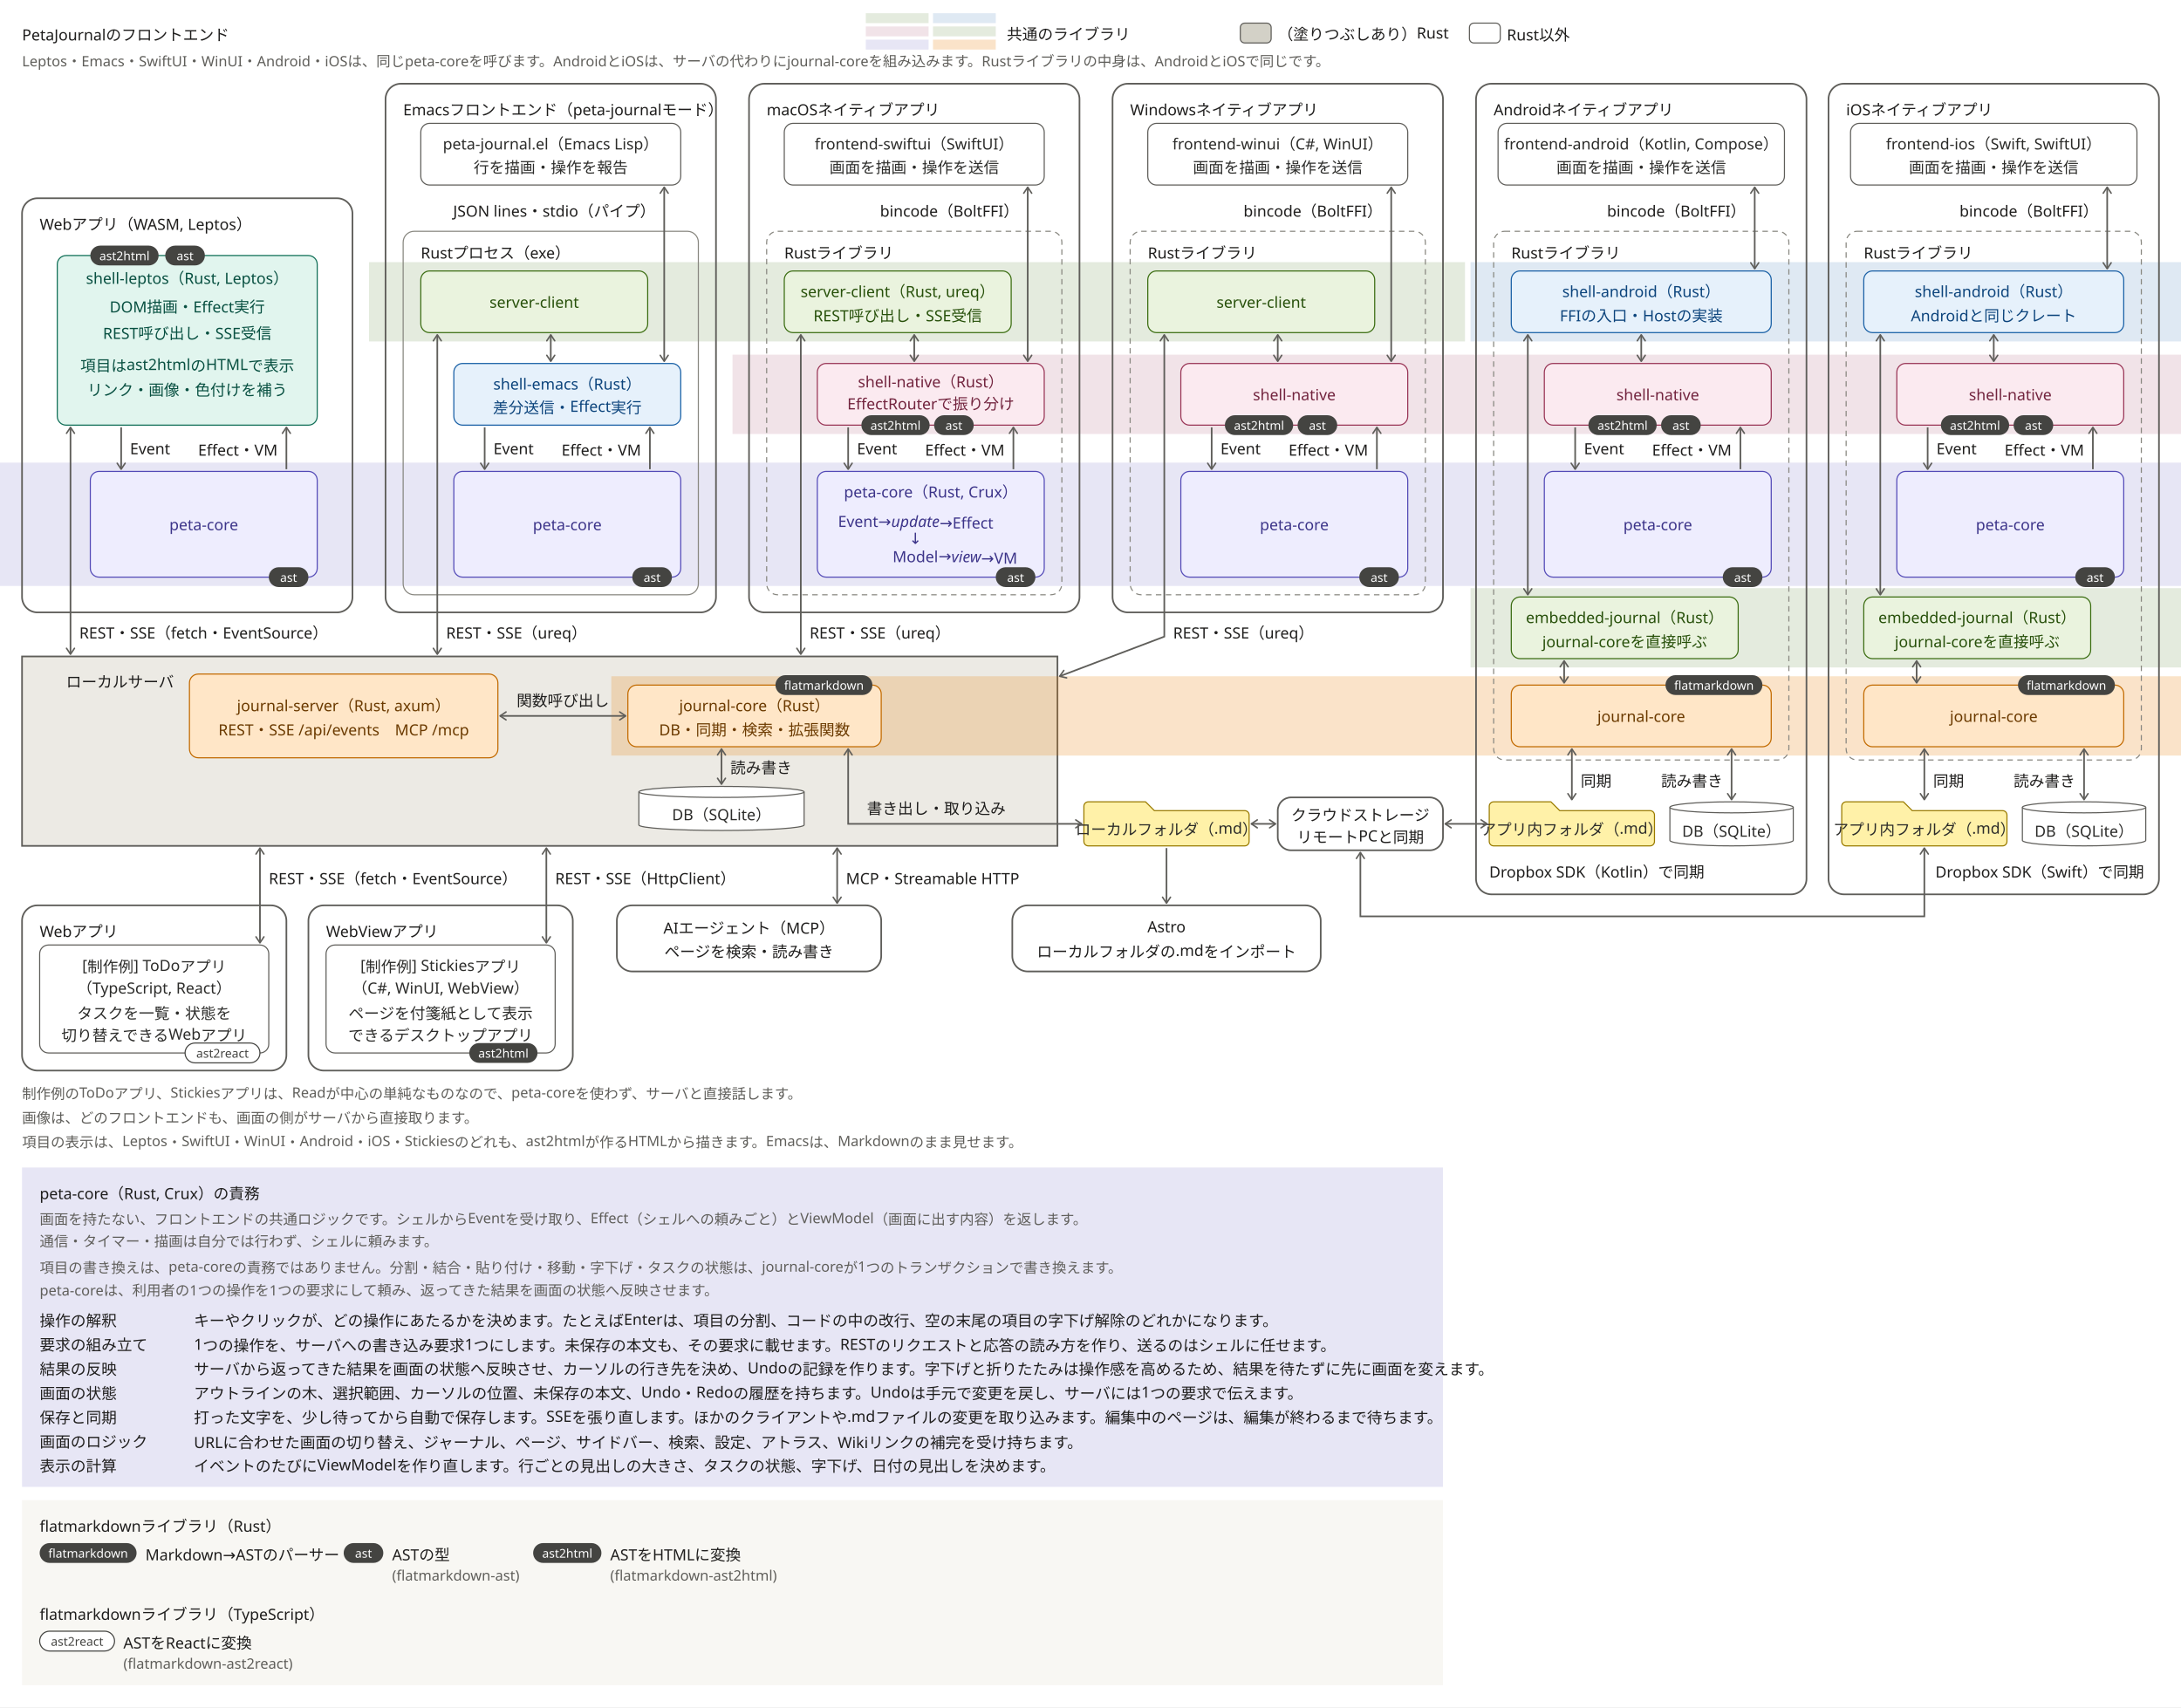
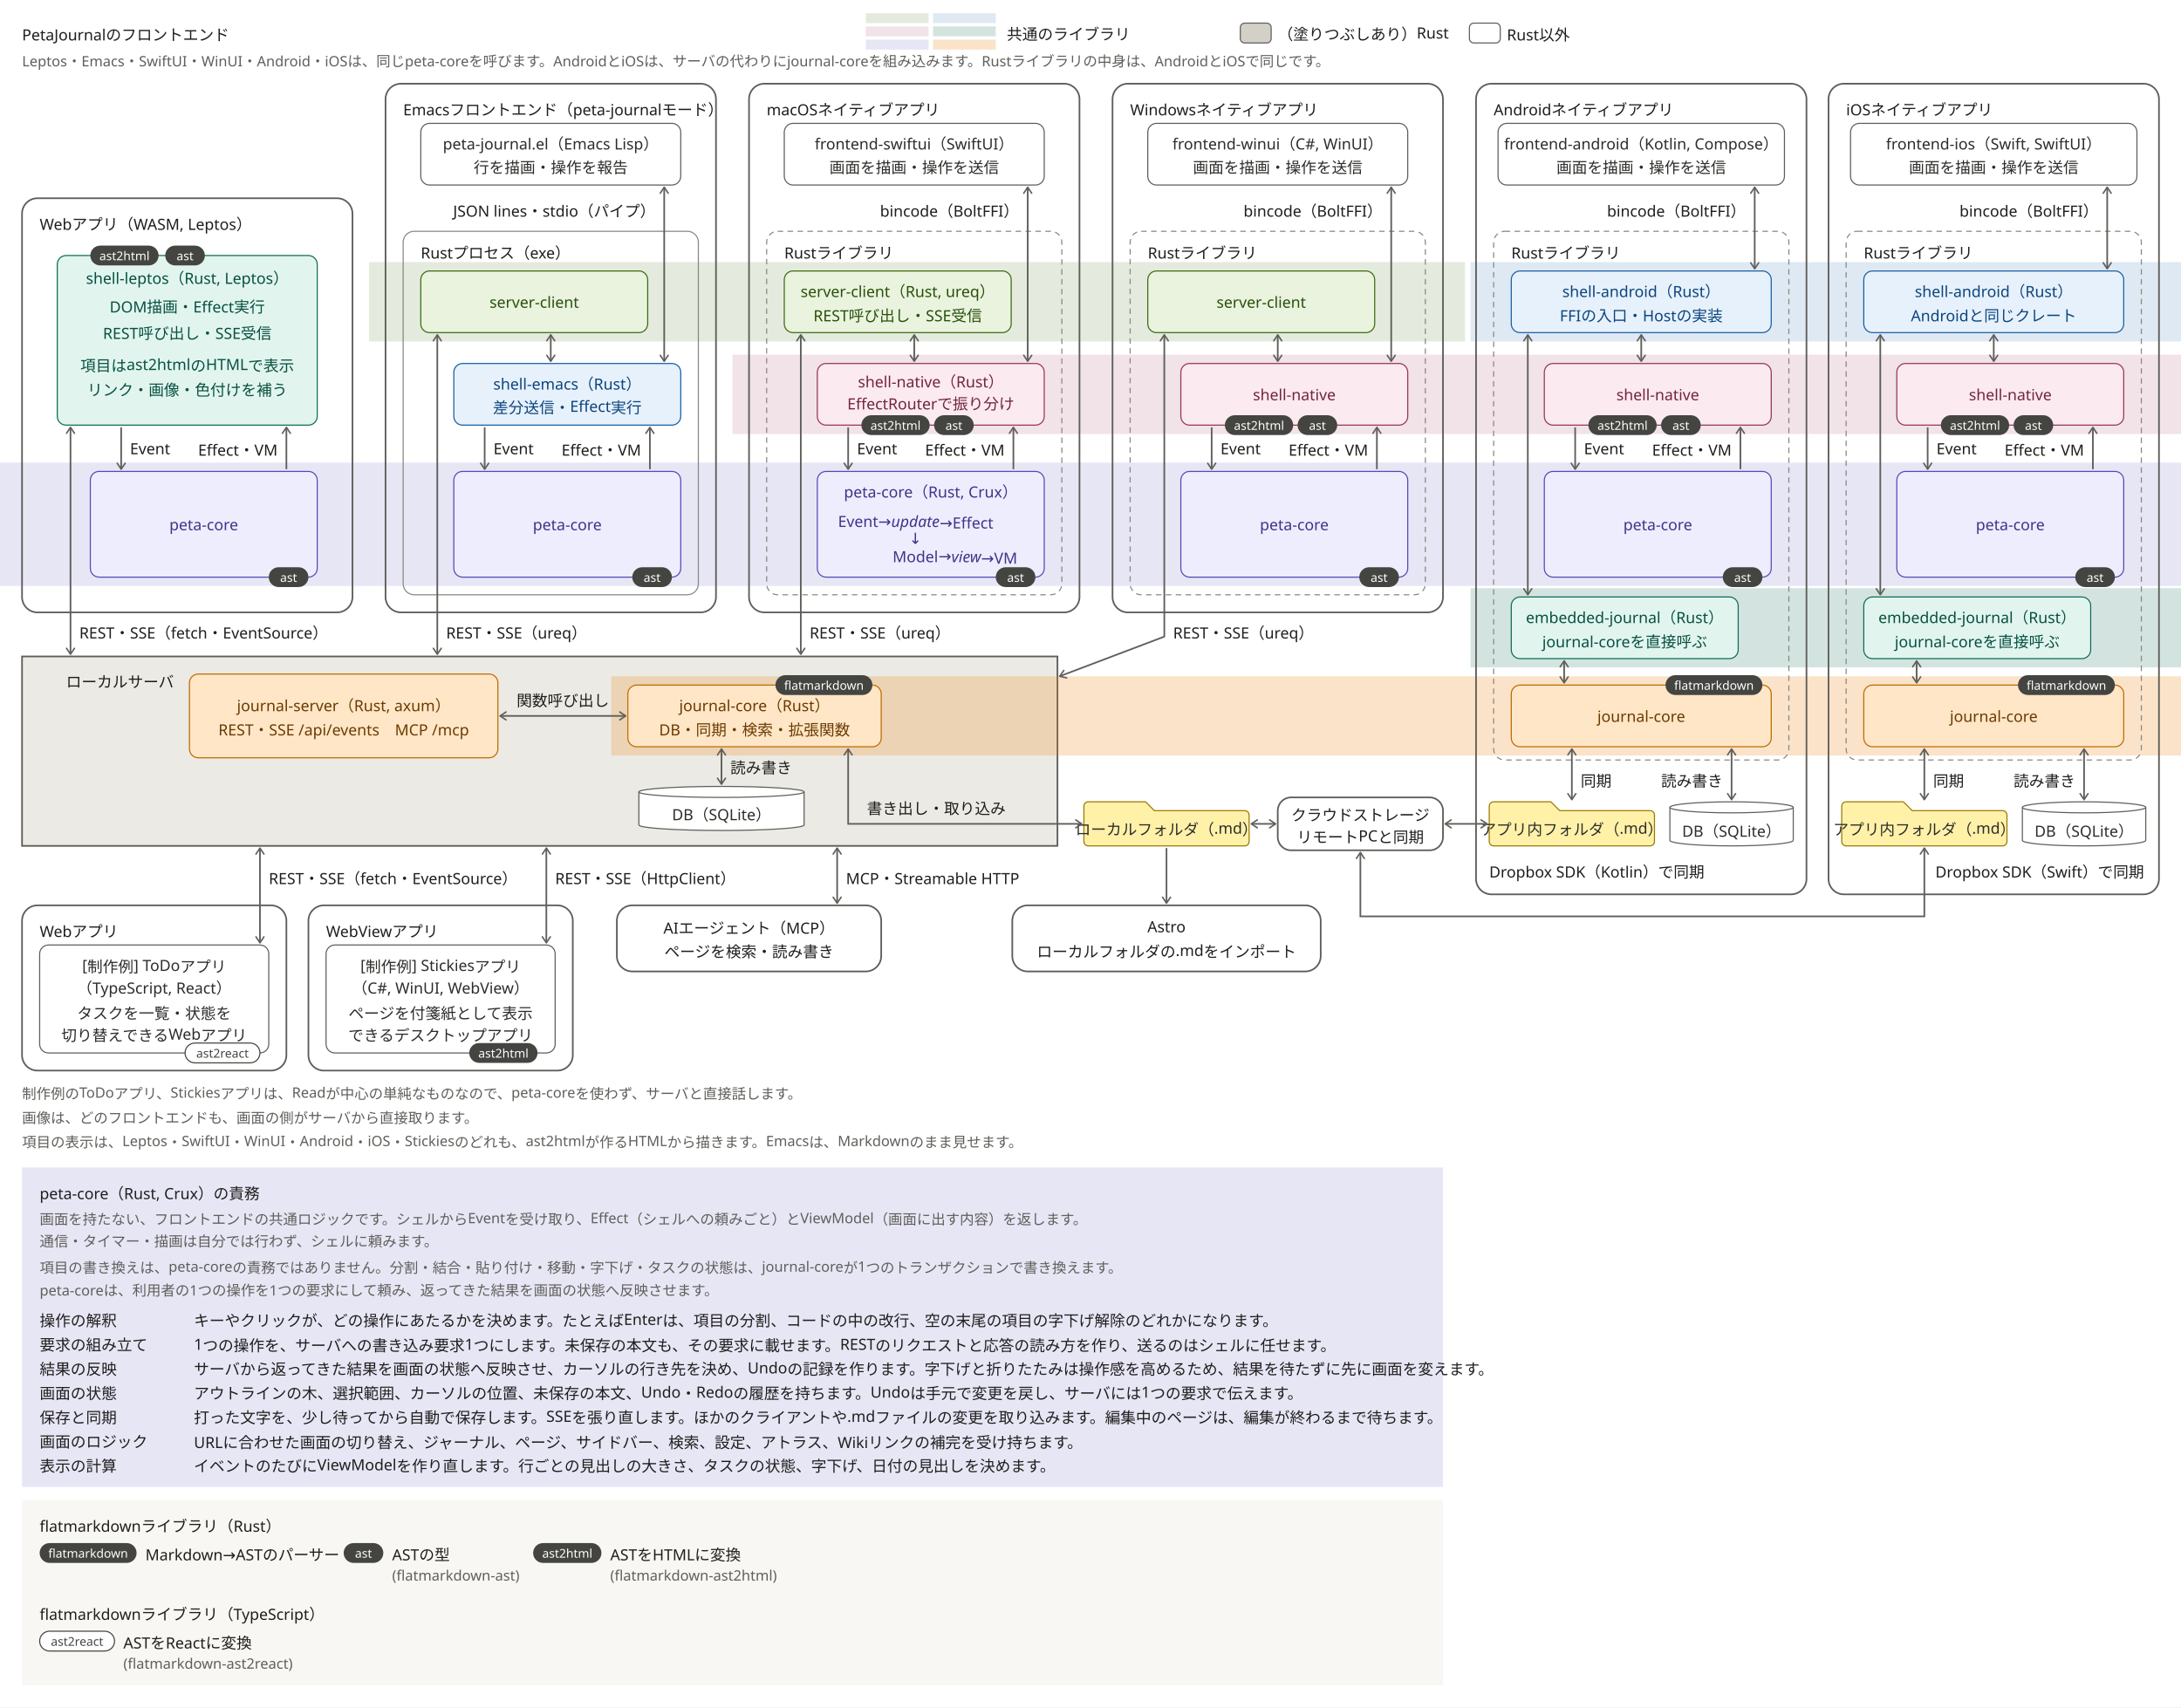
<svg xmlns="http://www.w3.org/2000/svg" width="1980" height="1550" viewBox="0 0 1980 1550" role="img">
  <defs>
    <marker id="arrow" viewBox="0 0 10 10" refX="8" refY="5" markerWidth="6" markerHeight="6" orient="auto-start-reverse">
      <path d="M2 1L8 5L2 9" fill="none" stroke="#5F5E5A" stroke-width="1.5" stroke-linecap="round" stroke-linejoin="round" />
    </marker>
    <style>
text { font-family: "Hiragino Sans", "Yu Gothic UI", "Meiryo", "Noto Sans JP", sans-serif; font-size: 14px; fill: #1F1E1D; }
.th { font-weight: 500; }
.note { font-size: 13px; fill: #5F5E5A; }
.arr { stroke: #5F5E5A; stroke-width: 1.5; fill: none; }
.frame { fill: none; stroke: #5F5E5A; stroke-width: 1.5; }
.inner { fill: none; stroke: #888780; stroke-width: 1; stroke-dasharray: 5 4; }
.teal rect { fill: #E1F5EE; stroke: #0F6E56; stroke-width: 1; }
.teal text { fill: #085041; }
.purple rect { fill: #EEEDFE; stroke: #534AB7; stroke-width: 1; }
.purple text { fill: #3C3489; }
.coral rect { fill: #FFE6C7; stroke: #C26A00; stroke-width: 1; }
.coral text { fill: #6B3A00; }
.gray rect { fill: #F1EFE8; stroke: #5F5E5A; stroke-width: 1; }
.gray text { fill: #2C2C2A; }
.blue rect { fill: #E6F1FB; stroke: #185FA5; stroke-width: 1; }
.blue text { fill: #0C447C; }
.pink rect { fill: #FBEAF0; stroke: #993556; stroke-width: 1; }
.pink text { fill: #72243E; }
.green rect { fill: #EAF3DE; stroke: #3B6D11; stroke-width: 1; }
.green text { fill: #27500A; }
+ .teal rect { fill: #E1F5EE; stroke: #0F6E56; stroke-width: 1; }
+ .teal text { fill: #085041; }
.other rect { fill: #FFFFFF; }
.store path { fill: #FFFFFF; stroke: #5F5E5A; stroke-width: 1; stroke-linejoin: round; }
.store path.folder { fill: #FFF1A8; stroke: #9A7B00; }
.chip rect { fill: #444441; stroke: none; }
.chip text { fill: #FFFFFF; font-size: 11px; font-weight: 500; }
.wip rect { stroke-dasharray: 5 4; }
.badge rect { fill: #FAEEDA; stroke: #BA7517; stroke-width: 1; }
.badge text { fill: #854F0B; font-size: 12px; font-weight: 500; }
</style>
  </defs>
  <rect x="0" y="0" width="1980" height="1550" fill="#FFFFFF" />
  <rect x="0" y="420" width="1980" height="112" fill="#534AB7" fill-opacity="0.14" />
  <rect x="335" y="238" width="995" height="72" fill="#3B6D11" fill-opacity="0.14" />
  <rect x="665" y="322" width="1315" height="72" fill="#993556" fill-opacity="0.14" />
  <rect x="1335" y="238" width="645" height="72" fill="#185FA5" fill-opacity="0.14" />
-   <rect x="1335" y="534" width="645" height="72" fill="#3B6D11" fill-opacity="0.14" />
+   <rect x="1335" y="534" width="645" height="72" fill="#0F6E56" fill-opacity="0.18" />
  <rect class="frame" x="20" y="596" width="940" height="172" style="fill:#ECEAE4" />
  <rect x="555" y="614" width="1425" height="72" fill="#E8830C" fill-opacity="0.22" />
  <text class="th" x="20" y="30" dominant-baseline="central">PetaJournalのフロントエンド</text>
  <text class="note" x="20" y="54" dominant-baseline="central">Leptos・Emacs・SwiftUI・WinUI・Android・iOSは、同じpeta-coreを呼びます。AndroidとiOSは、サーバの代わりにjournal-coreを組み込みます。Rustライブラリの中身は、AndroidとiOSで同じです。</text>
  <rect x="786" y="12" width="57" height="9" fill="#3B6D11" fill-opacity="0.14" />
  <rect x="786" y="24" width="57" height="9" fill="#993556" fill-opacity="0.14" />
  <rect x="786" y="36" width="57" height="9" fill="#534AB7" fill-opacity="0.14" />
  <rect x="847" y="12" width="57" height="9" fill="#185FA5" fill-opacity="0.14" />
-   <rect x="847" y="24" width="57" height="9" fill="#3B6D11" fill-opacity="0.14" />
+   <rect x="847" y="24" width="57" height="9" fill="#0F6E56" fill-opacity="0.18" />
  <rect x="847" y="36" width="57" height="9" fill="#E8830C" fill-opacity="0.22" />
  <text x="914" y="30" dominant-baseline="central">共通のライブラリ</text>
  <g class="gray">
    <rect x="1126" y="21" width="28" height="18" rx="4" style="fill:#D3D1C7" />
    <text x="1160" y="30" dominant-baseline="central" style="fill:#1F1E1D">（塗りつぶしあり）Rust</text>
  </g>
  <g class="gray other">
    <rect x="1334" y="21" width="28" height="18" rx="4" />
    <text x="1368" y="30" dominant-baseline="central" style="fill:#1F1E1D">Rust以外</text>
  </g>
  <g transform="translate(0,56)">
    <rect class="frame" x="20" y="124" width="300" height="376" rx="14" />
    <text class="th" x="36" y="146" dominant-baseline="central">Webアプリ（WASM, Leptos）</text>
    <rect class="frame" x="350" y="20" width="300" height="480" rx="14" />
    <text class="th" x="366" y="42" dominant-baseline="central">Emacsフロントエンド（peta-journalモード）</text>
    <rect class="inner" x="366" y="154" width="268" height="330" rx="10" style="stroke-dasharray:none" />
    <text x="382" y="172" dominant-baseline="central">Rustプロセス（exe）</text>
    <rect class="frame" x="680" y="20" width="300" height="480" rx="14" />
    <text class="th" x="696" y="42" dominant-baseline="central">macOSネイティブアプリ</text>
    <rect class="inner" x="696" y="154" width="268" height="330" rx="10" />
    <text x="712" y="172" dominant-baseline="central">Rustライブラリ</text>
    <g class="teal">
      <rect x="52" y="176" width="236" height="154" rx="8" />
      <text class="th" x="170" y="195" text-anchor="middle" dominant-baseline="central">shell-leptos（Rust, Leptos）</text>
      <text x="170" y="221" text-anchor="middle" dominant-baseline="central">DOM描画・Effect実行</text>
      <text x="170" y="245" text-anchor="middle" dominant-baseline="central">REST呼び出し・SSE受信</text>
      <text x="170" y="275" text-anchor="middle" dominant-baseline="central">項目はast2htmlのHTMLで表示</text>
      <text x="170" y="297" text-anchor="middle" dominant-baseline="central">リンク・画像・色付けを補う</text>
    </g>
    <g class="purple">
      <rect x="82" y="372" width="206" height="96" rx="8" />
      <text class="th" x="185" y="420" text-anchor="middle" dominant-baseline="central">peta-core</text>
    </g>
    <g class="gray other">
      <rect x="382" y="56" width="236" height="56" rx="8" />
      <text class="th" x="500" y="73" text-anchor="middle" dominant-baseline="central">peta-journal.el（Emacs Lisp）</text>
      <text x="500" y="95" text-anchor="middle" dominant-baseline="central">行を描画・操作を報告</text>
    </g>
    <g class="green">
      <rect x="382" y="190" width="206" height="56" rx="8" />
      <text class="th" x="485" y="218" text-anchor="middle" dominant-baseline="central">server-client</text>
    </g>
    <g class="blue">
      <rect x="412" y="274" width="206" height="56" rx="8" />
      <text class="th" x="515" y="291" text-anchor="middle" dominant-baseline="central">shell-emacs（Rust）</text>
      <text x="515" y="313" text-anchor="middle" dominant-baseline="central">差分送信・Effect実行</text>
    </g>
    <g class="purple">
      <rect x="412" y="372" width="206" height="96" rx="8" />
      <text class="th" x="515" y="420" text-anchor="middle" dominant-baseline="central">peta-core</text>
    </g>
    <g class="gray other">
      <rect x="712" y="56" width="236" height="56" rx="8" />
      <text class="th" x="830" y="73" text-anchor="middle" dominant-baseline="central">frontend-swiftui（SwiftUI）</text>
      <text x="830" y="95" text-anchor="middle" dominant-baseline="central">画面を描画・操作を送信</text>
    </g>
    <g class="green">
      <rect x="712" y="190" width="206" height="56" rx="8" />
      <text class="th" x="815" y="207" text-anchor="middle" dominant-baseline="central">server-client（Rust, ureq）</text>
      <text x="815" y="229" text-anchor="middle" dominant-baseline="central">REST呼び出し・SSE受信</text>
    </g>
    <g class="pink">
      <rect x="742" y="274" width="206" height="56" rx="8" />
      <text class="th" x="845" y="289" text-anchor="middle" dominant-baseline="central">shell-native（Rust）</text>
      <text x="845" y="309" text-anchor="middle" dominant-baseline="central">EffectRouterで振り分け</text>
    </g>
    <g class="purple">
      <rect x="742" y="372" width="206" height="96" rx="8" />
      <text class="th" x="845" y="389" text-anchor="middle" dominant-baseline="central">peta-core（Rust, Crux）</text>
      <text x="809" y="417" text-anchor="end" dominant-baseline="central">Event→</text>
      <text x="831" y="417" text-anchor="middle" dominant-baseline="central" font-style="italic">update</text>
      <text x="853" y="417" dominant-baseline="central">→Effect</text>
      <text x="831" y="433" text-anchor="middle" dominant-baseline="central">↓</text>
      <text x="831" y="449" text-anchor="middle" dominant-baseline="central">Model</text>
      <text x="852" y="449" dominant-baseline="central">→<tspan font-style="italic">view</tspan>→VM</text>
    </g>
    <line class="arr" x1="110" y1="332" x2="110" y2="370" marker-end="url(#arrow)" />
    <text x="118" y="351" dominant-baseline="central">Event</text>
    <line class="arr" x1="260" y1="370" x2="260" y2="332" marker-end="url(#arrow)" />
    <text x="252" y="351" text-anchor="end" dominant-baseline="central">Effect・VM</text>
    <line class="arr" x1="500" y1="248" x2="500" y2="272" marker-start="url(#arrow)" marker-end="url(#arrow)" />
    <line class="arr" x1="440" y1="332" x2="440" y2="370" marker-end="url(#arrow)" />
    <text x="448" y="351" dominant-baseline="central">Event</text>
    <line class="arr" x1="590" y1="370" x2="590" y2="332" marker-end="url(#arrow)" />
    <text x="582" y="351" text-anchor="end" dominant-baseline="central">Effect・VM</text>
    <line class="arr" x1="830" y1="248" x2="830" y2="272" marker-start="url(#arrow)" marker-end="url(#arrow)" />
    <line class="arr" x1="770" y1="332" x2="770" y2="370" marker-end="url(#arrow)" />
    <text x="778" y="351" dominant-baseline="central">Event</text>
    <line class="arr" x1="920" y1="370" x2="920" y2="332" marker-end="url(#arrow)" />
    <text x="912" y="351" text-anchor="end" dominant-baseline="central">Effect・VM</text>
    <line class="arr" x1="603" y1="114" x2="603" y2="272" marker-start="url(#arrow)" marker-end="url(#arrow)" />
    <text x="595" y="134" text-anchor="end" dominant-baseline="central">JSON lines・stdio（パイプ）</text>
    <line class="arr" x1="933" y1="114" x2="933" y2="272" marker-start="url(#arrow)" marker-end="url(#arrow)" />
    <text x="925" y="134" text-anchor="end" dominant-baseline="central">bincode（BoltFFI）</text>
    <line class="arr" x1="64" y1="332" x2="64" y2="538" marker-start="url(#arrow)" marker-end="url(#arrow)" />
    <text x="72" y="517" dominant-baseline="central">REST・SSE（fetch・EventSource）</text>
    <line class="arr" x1="397" y1="248" x2="397" y2="538" marker-start="url(#arrow)" marker-end="url(#arrow)" />
    <text x="405" y="517" dominant-baseline="central">REST・SSE（ureq）</text>
    <line class="arr" x1="727" y1="248" x2="727" y2="538" marker-start="url(#arrow)" marker-end="url(#arrow)" />
    <text x="735" y="517" dominant-baseline="central">REST・SSE（ureq）</text>
    <rect class="frame" x="1010" y="20" width="300" height="480" rx="14" />
    <text class="th" x="1026" y="42" dominant-baseline="central">Windowsネイティブアプリ</text>
    <rect class="inner" x="1026" y="154" width="268" height="330" rx="10" />
    <text x="1042" y="172" dominant-baseline="central">Rustライブラリ</text>
    <g class="gray other">
      <rect x="1042" y="56" width="236" height="56" rx="8" />
      <text class="th" x="1160" y="73" text-anchor="middle" dominant-baseline="central">frontend-winui（C#, WinUI）</text>
      <text x="1160" y="95" text-anchor="middle" dominant-baseline="central">画面を描画・操作を送信</text>
    </g>
    <g class="green">
      <rect x="1042" y="190" width="206" height="56" rx="8" />
      <text class="th" x="1145" y="218" text-anchor="middle" dominant-baseline="central">server-client</text>
    </g>
    <g class="pink">
      <rect x="1072" y="274" width="206" height="56" rx="8" />
      <text class="th" x="1175" y="302" text-anchor="middle" dominant-baseline="central">shell-native</text>
    </g>
    <g class="purple">
      <rect x="1072" y="372" width="206" height="96" rx="8" />
      <text class="th" x="1175" y="420" text-anchor="middle" dominant-baseline="central">peta-core</text>
    </g>
    <line class="arr" x1="1160" y1="248" x2="1160" y2="272" marker-start="url(#arrow)" marker-end="url(#arrow)" />
    <line class="arr" x1="1100" y1="332" x2="1100" y2="370" marker-end="url(#arrow)" />
    <text x="1108" y="351" dominant-baseline="central">Event</text>
    <line class="arr" x1="1250" y1="370" x2="1250" y2="332" marker-end="url(#arrow)" />
    <text x="1242" y="351" text-anchor="end" dominant-baseline="central">Effect・VM</text>
    <line class="arr" x1="1263" y1="114" x2="1263" y2="272" marker-start="url(#arrow)" marker-end="url(#arrow)" />
    <text x="1255" y="134" text-anchor="end" dominant-baseline="central">bincode（BoltFFI）</text>
    <path class="arr" d="M1057 248V522L962 558" marker-start="url(#arrow)" marker-end="url(#arrow)" />
    <text x="1065" y="517" dominant-baseline="central">REST・SSE（ureq）</text>
    <g class="chip">
      <rect x="1234" y="459" width="36" height="18" rx="9" />
      <text x="1252" y="468" text-anchor="middle" dominant-baseline="central">ast</text>
      <rect x="1112" y="321" width="62" height="18" rx="9" />
      <text x="1143" y="330" text-anchor="middle" dominant-baseline="central">ast2html</text>
      <rect x="1178" y="321" width="36" height="18" rx="9" />
      <text x="1196" y="330" text-anchor="middle" dominant-baseline="central">ast</text>
    </g>
    <rect class="frame" x="1340" y="20" width="300" height="736" rx="14" />
    <text class="th" x="1356" y="42" dominant-baseline="central">Androidネイティブアプリ</text>
    <rect class="inner" x="1356" y="154" width="268" height="480" rx="10" />
    <text x="1372" y="172" dominant-baseline="central">Rustライブラリ</text>
    <g class="gray other">
      <rect x="1360" y="56" width="260" height="56" rx="8" />
      <text class="th" x="1490" y="73" text-anchor="middle" dominant-baseline="central">frontend-android（Kotlin, Compose）</text>
      <text x="1490" y="95" text-anchor="middle" dominant-baseline="central">画面を描画・操作を送信</text>
    </g>
-     <g class="green">
+     <g class="teal">
      <rect x="1372" y="486" width="206" height="56" rx="8" />
      <text class="th" x="1475" y="503" text-anchor="middle" dominant-baseline="central">embedded-journal（Rust）</text>
      <text x="1475" y="525" text-anchor="middle" dominant-baseline="central">journal-coreを直接呼ぶ</text>
    </g>
    <g class="blue">
      <rect x="1372" y="190" width="236" height="56" rx="8" />
      <text class="th" x="1490" y="207" text-anchor="middle" dominant-baseline="central">shell-android（Rust）</text>
      <text x="1490" y="229" text-anchor="middle" dominant-baseline="central">FFIの入口・Hostの実装</text>
    </g>
    <g class="pink">
      <rect x="1402" y="274" width="206" height="56" rx="8" />
      <text class="th" x="1505" y="302" text-anchor="middle" dominant-baseline="central">shell-native</text>
    </g>
    <g class="purple">
      <rect x="1402" y="372" width="206" height="96" rx="8" />
      <text class="th" x="1505" y="420" text-anchor="middle" dominant-baseline="central">peta-core</text>
    </g>
    <line class="arr" x1="1490" y1="248" x2="1490" y2="272" marker-start="url(#arrow)" marker-end="url(#arrow)" />
    <g class="coral">
      <rect x="1372" y="566" width="236" height="56" rx="8" />
      <text class="th" x="1490" y="594" text-anchor="middle" dominant-baseline="central">journal-core</text>
    </g>
    <line class="arr" x1="1387" y1="248" x2="1387" y2="484" marker-start="url(#arrow)" marker-end="url(#arrow)" />
    <line class="arr" x1="1430" y1="332" x2="1430" y2="370" marker-end="url(#arrow)" />
    <text x="1438" y="351" dominant-baseline="central">Event</text>
    <line class="arr" x1="1580" y1="370" x2="1580" y2="332" marker-end="url(#arrow)" />
    <text x="1572" y="351" text-anchor="end" dominant-baseline="central">Effect・VM</text>
    <line class="arr" x1="1593" y1="114" x2="1593" y2="188" marker-start="url(#arrow)" marker-end="url(#arrow)" />
    <text x="1585" y="134" text-anchor="end" dominant-baseline="central">bincode（BoltFFI）</text>
    <line class="arr" x1="1420" y1="544" x2="1420" y2="564" marker-start="url(#arrow)" marker-end="url(#arrow)" />
    <g class="gray store">
      <path class="folder" d="M1356 672H1408L1416 680H1498a4 4 0 0 1 4 4V708a4 4 0 0 1 -4 4H1356a4 4 0 0 1 -4 -4V676a4 4 0 0 1 4 -4Z" />
      <text class="th" x="1427" y="696" text-anchor="middle" dominant-baseline="central">アプリ内フォルダ（.md）</text>
      <path d="M1516 677a56 5 0 0 1 112 0V707a56 5 0 0 1 -112 0Z" />
      <path d="M1516 677a56 5 0 0 0 112 0" style="fill:none" />
      <text class="th" x="1572" y="697" text-anchor="middle" dominant-baseline="central">DB（SQLite）</text>
    </g>
    <line class="arr" x1="1427" y1="624" x2="1427" y2="670" marker-start="url(#arrow)" marker-end="url(#arrow)" />
    <text x="1435" y="652" dominant-baseline="central">同期</text>
    <line class="arr" x1="1572" y1="624" x2="1572" y2="670" marker-start="url(#arrow)" marker-end="url(#arrow)" />
    <text x="1564" y="652" text-anchor="end" dominant-baseline="central">読み書き</text>
    <line class="arr" x1="1312" y1="692" x2="1350" y2="692" marker-start="url(#arrow)" marker-end="url(#arrow)" />
    <text x="1352" y="734" dominant-baseline="central">Dropbox SDK（Kotlin）で同期</text>
    <g class="chip">
      <rect x="1564" y="459" width="36" height="18" rx="9" />
      <text x="1582" y="468" text-anchor="middle" dominant-baseline="central">ast</text>
      <rect x="1442" y="321" width="62" height="18" rx="9" />
      <text x="1473" y="330" text-anchor="middle" dominant-baseline="central">ast2html</text>
      <rect x="1508" y="321" width="36" height="18" rx="9" />
      <text x="1526" y="330" text-anchor="middle" dominant-baseline="central">ast</text>
      <rect x="1512" y="557" width="88" height="18" rx="9" />
      <text x="1556" y="566" text-anchor="middle" dominant-baseline="central">flatmarkdown</text>
    </g>
    <rect class="frame" x="1660" y="20" width="300" height="736" rx="14" />
    <text class="th" x="1676" y="42" dominant-baseline="central">iOSネイティブアプリ</text>
    <rect class="inner" x="1676" y="154" width="268" height="480" rx="10" />
    <text x="1692" y="172" dominant-baseline="central">Rustライブラリ</text>
    <g class="gray other">
      <rect x="1680" y="56" width="260" height="56" rx="8" />
      <text class="th" x="1810" y="73" text-anchor="middle" dominant-baseline="central">frontend-ios（Swift, SwiftUI）</text>
      <text x="1810" y="95" text-anchor="middle" dominant-baseline="central">画面を描画・操作を送信</text>
    </g>
-     <g class="green">
+     <g class="teal">
      <rect x="1692" y="486" width="206" height="56" rx="8" />
      <text class="th" x="1795" y="503" text-anchor="middle" dominant-baseline="central">embedded-journal（Rust）</text>
      <text x="1795" y="525" text-anchor="middle" dominant-baseline="central">journal-coreを直接呼ぶ</text>
    </g>
    <g class="blue">
      <rect x="1692" y="190" width="236" height="56" rx="8" />
      <text class="th" x="1810" y="207" text-anchor="middle" dominant-baseline="central">shell-android（Rust）</text>
      <text x="1810" y="229" text-anchor="middle" dominant-baseline="central">Androidと同じクレート</text>
    </g>
    <g class="pink">
      <rect x="1722" y="274" width="206" height="56" rx="8" />
      <text class="th" x="1825" y="302" text-anchor="middle" dominant-baseline="central">shell-native</text>
    </g>
    <g class="purple">
      <rect x="1722" y="372" width="206" height="96" rx="8" />
      <text class="th" x="1825" y="420" text-anchor="middle" dominant-baseline="central">peta-core</text>
    </g>
    <line class="arr" x1="1810" y1="248" x2="1810" y2="272" marker-start="url(#arrow)" marker-end="url(#arrow)" />
    <g class="coral">
      <rect x="1692" y="566" width="236" height="56" rx="8" />
      <text class="th" x="1810" y="594" text-anchor="middle" dominant-baseline="central">journal-core</text>
    </g>
    <line class="arr" x1="1707" y1="248" x2="1707" y2="484" marker-start="url(#arrow)" marker-end="url(#arrow)" />
    <line class="arr" x1="1750" y1="332" x2="1750" y2="370" marker-end="url(#arrow)" />
    <text x="1758" y="351" dominant-baseline="central">Event</text>
    <line class="arr" x1="1900" y1="370" x2="1900" y2="332" marker-end="url(#arrow)" />
    <text x="1892" y="351" text-anchor="end" dominant-baseline="central">Effect・VM</text>
    <line class="arr" x1="1913" y1="114" x2="1913" y2="188" marker-start="url(#arrow)" marker-end="url(#arrow)" />
    <text x="1905" y="134" text-anchor="end" dominant-baseline="central">bincode（BoltFFI）</text>
    <line class="arr" x1="1740" y1="544" x2="1740" y2="564" marker-start="url(#arrow)" marker-end="url(#arrow)" />
    <g class="gray store">
      <path class="folder" d="M1676 672H1728L1736 680H1818a4 4 0 0 1 4 4V708a4 4 0 0 1 -4 4H1676a4 4 0 0 1 -4 -4V676a4 4 0 0 1 4 -4Z" />
      <text class="th" x="1747" y="696" text-anchor="middle" dominant-baseline="central">アプリ内フォルダ（.md）</text>
      <path d="M1836 677a56 5 0 0 1 112 0V707a56 5 0 0 1 -112 0Z" />
      <path d="M1836 677a56 5 0 0 0 112 0" style="fill:none" />
      <text class="th" x="1892" y="697" text-anchor="middle" dominant-baseline="central">DB（SQLite）</text>
    </g>
    <line class="arr" x1="1747" y1="624" x2="1747" y2="670" marker-start="url(#arrow)" marker-end="url(#arrow)" />
    <text x="1755" y="652" dominant-baseline="central">同期</text>
    <line class="arr" x1="1892" y1="624" x2="1892" y2="670" marker-start="url(#arrow)" marker-end="url(#arrow)" />
    <text x="1884" y="652" text-anchor="end" dominant-baseline="central">読み書き</text>
    <path class="arr" d="M1235 718V776H1747V714" marker-start="url(#arrow)" marker-end="url(#arrow)" />
    <text x="1757" y="734" dominant-baseline="central">Dropbox SDK（Swift）で同期</text>
    <g class="chip">
      <rect x="1884" y="459" width="36" height="18" rx="9" />
      <text x="1902" y="468" text-anchor="middle" dominant-baseline="central">ast</text>
      <rect x="1762" y="321" width="62" height="18" rx="9" />
      <text x="1793" y="330" text-anchor="middle" dominant-baseline="central">ast2html</text>
      <rect x="1828" y="321" width="36" height="18" rx="9" />
      <text x="1846" y="330" text-anchor="middle" dominant-baseline="central">ast</text>
      <rect x="1832" y="557" width="88" height="18" rx="9" />
      <text x="1876" y="566" text-anchor="middle" dominant-baseline="central">flatmarkdown</text>
    </g>
    <text class="th" x="60" y="562" dominant-baseline="central">ローカルサーバ</text>
    <g class="coral">
      <rect x="172" y="556" width="280" height="76" rx="8" />
      <text class="th" x="312" y="583" text-anchor="middle" dominant-baseline="central">journal-server（Rust, axum）</text>
      <text x="312" y="605" text-anchor="middle" dominant-baseline="central">REST・SSE /api/events　MCP /mcp</text>
      <rect x="570" y="566" width="230" height="56" rx="8" />
      <text class="th" x="685" y="583" text-anchor="middle" dominant-baseline="central">journal-core（Rust）</text>
      <text x="685" y="605" text-anchor="middle" dominant-baseline="central">DB・同期・検索・拡張関数</text>
    </g>
    <line class="arr" x1="454" y1="594" x2="568" y2="594" marker-start="url(#arrow)" marker-end="url(#arrow)" />
    <text x="511" y="579" text-anchor="middle" dominant-baseline="central">関数呼び出し</text>
    <g class="gray store">
      <path class="folder" d="M988 672H1040L1048 680H1130a4 4 0 0 1 4 4V708a4 4 0 0 1 -4 4H988a4 4 0 0 1 -4 -4V676a4 4 0 0 1 4 -4Z" />
      <text class="th" x="1059" y="696" text-anchor="middle" dominant-baseline="central">ローカルフォルダ（.md）</text>
      <path d="M580 663a75 5 0 0 1 150 0V693a75 5 0 0 1 -150 0Z" />
      <path d="M580 663a75 5 0 0 0 150 0" style="fill:none" />
      <text class="th" x="655" y="682" text-anchor="middle" dominant-baseline="central">DB（SQLite）</text>
    </g>
    <path class="arr" d="M770 624V692H982" marker-start="url(#arrow)" marker-end="url(#arrow)" />
    <text x="850" y="677" text-anchor="middle" dominant-baseline="central">書き出し・取り込み</text>
    <line class="arr" x1="655" y1="624" x2="655" y2="656" marker-start="url(#arrow)" marker-end="url(#arrow)" />
    <text x="663" y="640" dominant-baseline="central">読み書き</text>
    <rect class="frame" x="1160" y="668" width="150" height="48" rx="12" />
    <text class="th" x="1235" y="683" text-anchor="middle" dominant-baseline="central">クラウドストレージ</text>
    <text x="1235" y="703" text-anchor="middle" dominant-baseline="central">リモートPCと同期</text>
    <line class="arr" x1="1136" y1="692" x2="1158" y2="692" marker-start="url(#arrow)" marker-end="url(#arrow)" />
    <g class="chip">
      <rect x="82" y="167" width="62" height="18" rx="9" />
      <text x="113" y="176" text-anchor="middle" dominant-baseline="central">ast2html</text>
      <rect x="150" y="167" width="36" height="18" rx="9" />
      <text x="168" y="176" text-anchor="middle" dominant-baseline="central">ast</text>
      <rect x="244" y="459" width="36" height="18" rx="9" />
      <text x="262" y="468" text-anchor="middle" dominant-baseline="central">ast</text>
      <rect x="904" y="459" width="36" height="18" rx="9" />
      <text x="922" y="468" text-anchor="middle" dominant-baseline="central">ast</text>
      <rect x="782" y="321" width="62" height="18" rx="9" />
      <text x="813" y="330" text-anchor="middle" dominant-baseline="central">ast2html</text>
      <rect x="848" y="321" width="36" height="18" rx="9" />
      <text x="866" y="330" text-anchor="middle" dominant-baseline="central">ast</text>
      <rect x="574" y="459" width="36" height="18" rx="9" />
      <text x="592" y="468" text-anchor="middle" dominant-baseline="central">ast</text>
      <rect x="704" y="557" width="88" height="18" rx="9" />
      <text x="748" y="566" text-anchor="middle" dominant-baseline="central">flatmarkdown</text>
    </g>
    <g transform="translate(0,76)">
      <rect class="frame" x="20" y="690" width="240" height="150" rx="14" />
      <text class="th" x="36" y="712" dominant-baseline="central">Webアプリ</text>
      <g class="gray other">
        <rect x="36" y="726" width="208" height="98" rx="8" />
        <text class="th" x="140" y="744" text-anchor="middle" dominant-baseline="central">[制作例] ToDoアプリ</text>
        <text class="th" x="140" y="764" text-anchor="middle" dominant-baseline="central">（TypeScript, React）</text>
        <text x="140" y="787" text-anchor="middle" dominant-baseline="central">タスクを一覧・状態を</text>
        <text x="140" y="807" text-anchor="middle" dominant-baseline="central">切り替えできるWebアプリ</text>
      </g>
      <line class="arr" x1="236" y1="638" x2="236" y2="724" marker-start="url(#arrow)" marker-end="url(#arrow)" />
      <text x="244" y="664" dominant-baseline="central">REST・SSE（fetch・EventSource）</text>
      <rect class="frame" x="280" y="690" width="240" height="150" rx="14" />
      <text class="th" x="296" y="712" dominant-baseline="central">WebViewアプリ</text>
      <g class="gray other">
        <rect x="296" y="726" width="208" height="98" rx="8" />
        <text class="th" x="400" y="744" text-anchor="middle" dominant-baseline="central">[制作例] Stickiesアプリ</text>
        <text class="th" x="400" y="764" text-anchor="middle" dominant-baseline="central">（C#, WinUI, WebView）</text>
        <text x="400" y="787" text-anchor="middle" dominant-baseline="central">ページを付箋紙として表示</text>
        <text x="400" y="807" text-anchor="middle" dominant-baseline="central">できるデスクトップアプリ</text>
      </g>
      <line class="arr" x1="496" y1="638" x2="496" y2="724" marker-start="url(#arrow)" marker-end="url(#arrow)" />
      <text x="504" y="664" dominant-baseline="central">REST・SSE（HttpClient）</text>
      <rect class="frame" x="560" y="690" width="240" height="60" rx="14" />
      <text class="th" x="680" y="709" text-anchor="middle" dominant-baseline="central">AIエージェント（MCP）</text>
      <text x="680" y="731" text-anchor="middle" dominant-baseline="central">ページを検索・読み書き</text>
      <line class="arr" x1="760" y1="638" x2="760" y2="688" marker-start="url(#arrow)" marker-end="url(#arrow)" />
      <text x="768" y="664" dominant-baseline="central">MCP・Streamable HTTP</text>
      <rect class="frame" x="919" y="690" width="280" height="60" rx="14" />
      <text class="th" x="1059" y="709" text-anchor="middle" dominant-baseline="central">Astro</text>
      <text x="1059" y="731" text-anchor="middle" dominant-baseline="central">ローカルフォルダの.mdをインポート</text>
      <line class="arr" x1="1059" y1="638" x2="1059" y2="688" marker-end="url(#arrow)" />
      <g class="chip">
        <rect x="168" y="815" width="68" height="18" rx="9" style="fill:#FFFFFF;stroke:#444441;stroke-width:1" />
        <text x="202" y="824" text-anchor="middle" dominant-baseline="central" style="fill:#444441">ast2react</text>
        <rect x="426" y="815" width="62" height="18" rx="9" />
        <text x="457" y="824" text-anchor="middle" dominant-baseline="central">ast2html</text>
      </g>
      <text class="note" x="20" y="860" dominant-baseline="central">制作例のToDoアプリ、Stickiesアプリは、Readが中心の単純なものなので、peta-coreを使わず、サーバと直接話します。</text>
      <text class="note" x="20" y="882" dominant-baseline="central">画像は、どのフロントエンドも、画面の側がサーバから直接取ります。</text>
      <text class="note" x="20" y="904" dominant-baseline="central">項目の表示は、Leptos・SwiftUI・WinUI・Android・iOS・Stickiesのどれも、ast2htmlが作るHTMLから描きます。Emacsは、Markdownのまま見せます。</text>
      <g transform="translate(0,308)">
        <rect x="20" y="620" width="1290" height="290" fill="#534AB7" fill-opacity="0.14" />
        <text class="th" x="36" y="642" dominant-baseline="central">peta-core（Rust, Crux）の責務</text>
        <text class="note" x="36" y="666" dominant-baseline="central">画面を持たない、フロントエンドの共通ロジックです。シェルからEventを受け取り、Effect（シェルへの頼みごと）とViewModel（画面に出す内容）を返します。</text>
        <text class="note" x="36" y="686" dominant-baseline="central">通信・タイマー・描画は自分では行わず、シェルに頼みます。</text>
        <text class="note" x="36" y="710" dominant-baseline="central">項目の書き換えは、peta-coreの責務ではありません。分割・結合・貼り付け・移動・字下げ・タスクの状態は、journal-coreが1つのトランザクションで書き換えます。</text>
        <text class="note" x="36" y="730" dominant-baseline="central">peta-coreは、利用者の1つの操作を1つの要求にして頼み、返ってきた結果を画面の状態へ反映させます。</text>
        <text class="th" x="36" y="758" dominant-baseline="central">操作の解釈</text>
        <text x="176" y="758" dominant-baseline="central">キーやクリックが、どの操作にあたるかを決めます。たとえばEnterは、項目の分割、コードの中の改行、空の末尾の項目の字下げ解除のどれかになります。</text>
        <text class="th" x="36" y="780" dominant-baseline="central">要求の組み立て</text>
        <text x="176" y="780" dominant-baseline="central">1つの操作を、サーバへの書き込み要求1つにします。未保存の本文も、その要求に載せます。RESTのリクエストと応答の読み方を作り、送るのはシェルに任せます。</text>
        <text class="th" x="36" y="802" dominant-baseline="central">結果の反映</text>
        <text x="176" y="802" dominant-baseline="central">サーバから返ってきた結果を画面の状態へ反映させ、カーソルの行き先を決め、Undoの記録を作ります。字下げと折りたたみは操作感を高めるため、結果を待たずに先に画面を変えます。</text>
        <text class="th" x="36" y="824" dominant-baseline="central">画面の状態</text>
        <text x="176" y="824" dominant-baseline="central">アウトラインの木、選択範囲、カーソルの位置、未保存の本文、Undo・Redoの履歴を持ちます。Undoは手元で変更を戻し、サーバには1つの要求で伝えます。</text>
        <text class="th" x="36" y="846" dominant-baseline="central">保存と同期</text>
        <text x="176" y="846" dominant-baseline="central">打った文字を、少し待ってから自動で保存します。SSEを張り直します。ほかのクライアントや.mdファイルの変更を取り込みます。編集中のページは、編集が終わるまで待ちます。</text>
        <text class="th" x="36" y="868" dominant-baseline="central">画面のロジック</text>
        <text x="176" y="868" dominant-baseline="central">URLに合わせた画面の切り替え、ジャーナル、ページ、サイドバー、検索、設定、アトラス、Wikiリンクの補完を受け持ちます。</text>
        <text class="th" x="36" y="890" dominant-baseline="central">表示の計算</text>
        <text x="176" y="890" dominant-baseline="central">イベントのたびにViewModelを作り直します。行ごとの見出しの大きさ、タスクの状態、字下げ、日付の見出しを決めます。</text>
      </g>
      <g transform="translate(0,610)">
        <rect x="20" y="620" width="1290" height="168" fill="#F8F7F3" />
        <text class="th" x="36" y="642" dominant-baseline="central">flatmarkdownライブラリ（Rust）</text>
        <g class="chip">
          <rect x="36" y="659" width="88" height="18" rx="9" />
          <text x="80" y="668" text-anchor="middle" dominant-baseline="central">flatmarkdown</text>
          <rect x="312" y="659" width="36" height="18" rx="9" />
          <text x="330" y="668" text-anchor="middle" dominant-baseline="central">ast</text>
          <rect x="484" y="659" width="62" height="18" rx="9" />
          <text x="515" y="668" text-anchor="middle" dominant-baseline="central">ast2html</text>
        </g>
        <text x="132" y="668" dominant-baseline="central">Markdown→ASTのパーサー</text>
        <text x="356" y="668" dominant-baseline="central">ASTの型</text>
        <text class="note" x="356" y="688" dominant-baseline="central">(flatmarkdown-ast)</text>
        <text x="554" y="668" dominant-baseline="central">ASTをHTMLに変換</text>
        <text class="note" x="554" y="688" dominant-baseline="central">(flatmarkdown-ast2html)</text>
        <g class="chip">
          <rect x="36" y="739" width="68" height="18" rx="9" style="fill:#FFFFFF;stroke:#444441;stroke-width:1" />
          <text x="70" y="748" text-anchor="middle" dominant-baseline="central" style="fill:#444441">ast2react</text>
        </g>
        <text class="th" x="36" y="722" dominant-baseline="central">flatmarkdownライブラリ（TypeScript）</text>
        <text x="112" y="748" dominant-baseline="central">ASTをReactに変換</text>
        <text class="note" x="112" y="768" dominant-baseline="central">(flatmarkdown-ast2react)</text>
      </g>
    </g>
  </g>
</svg>
